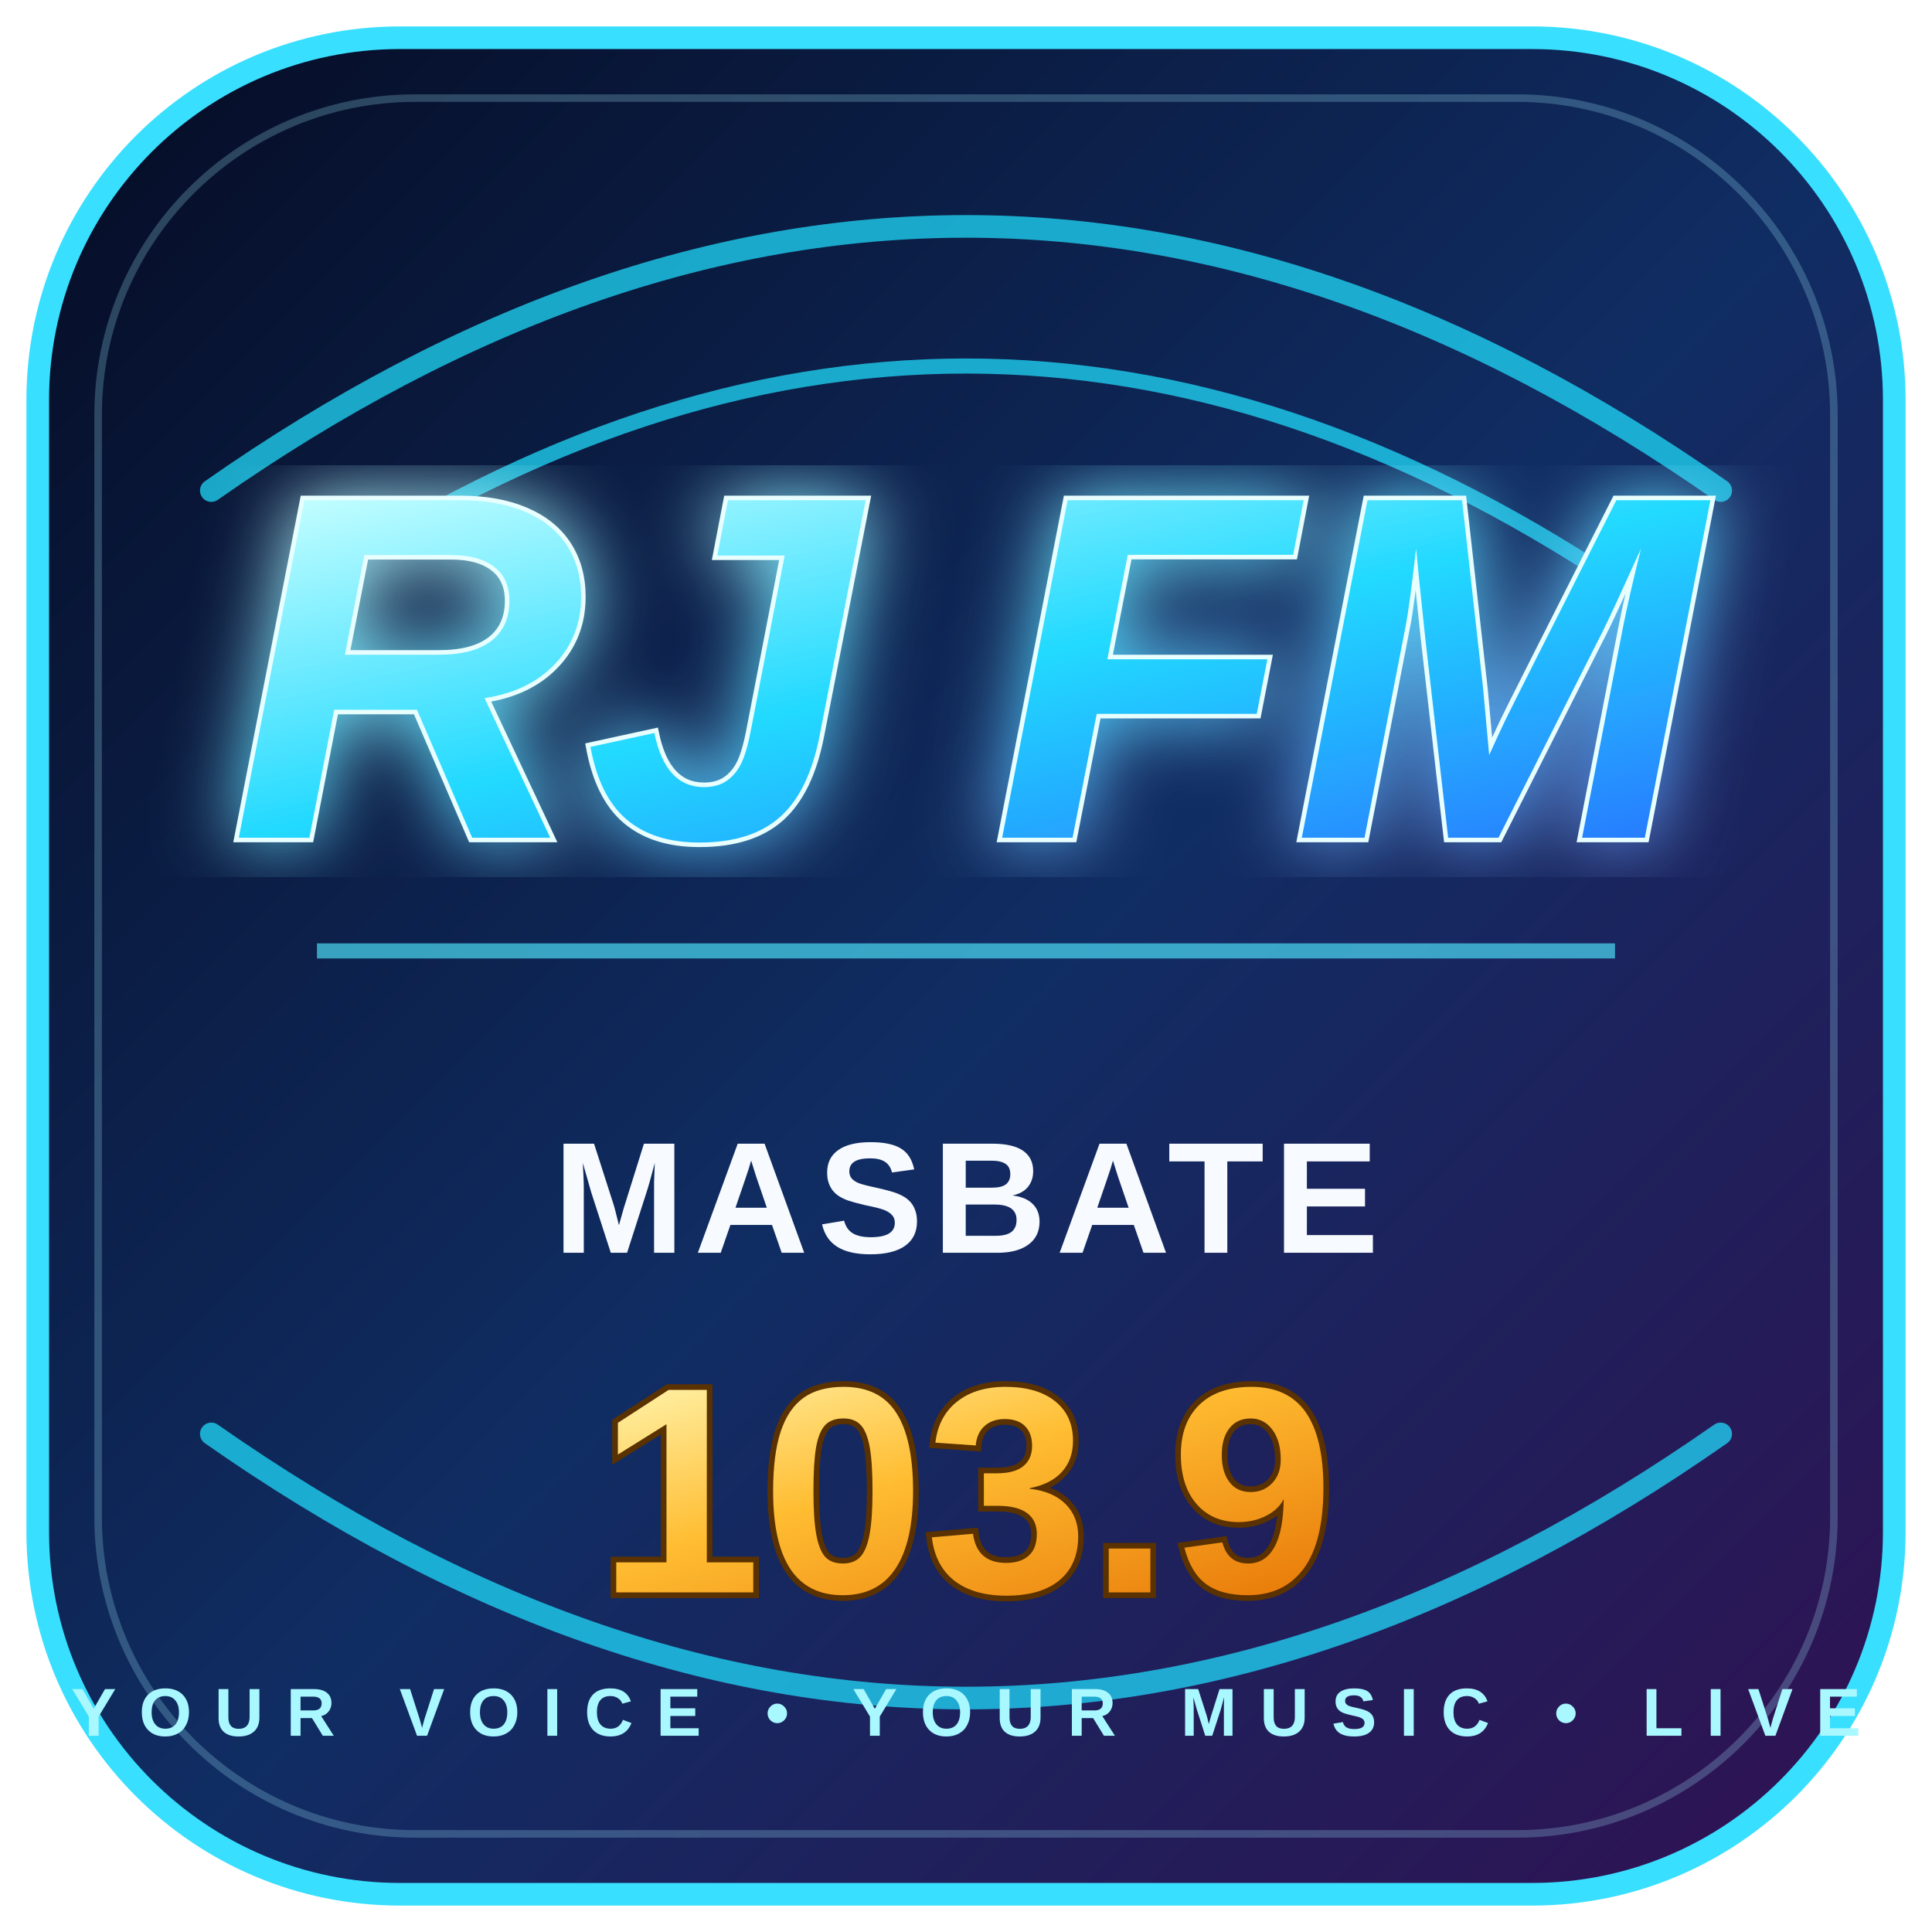
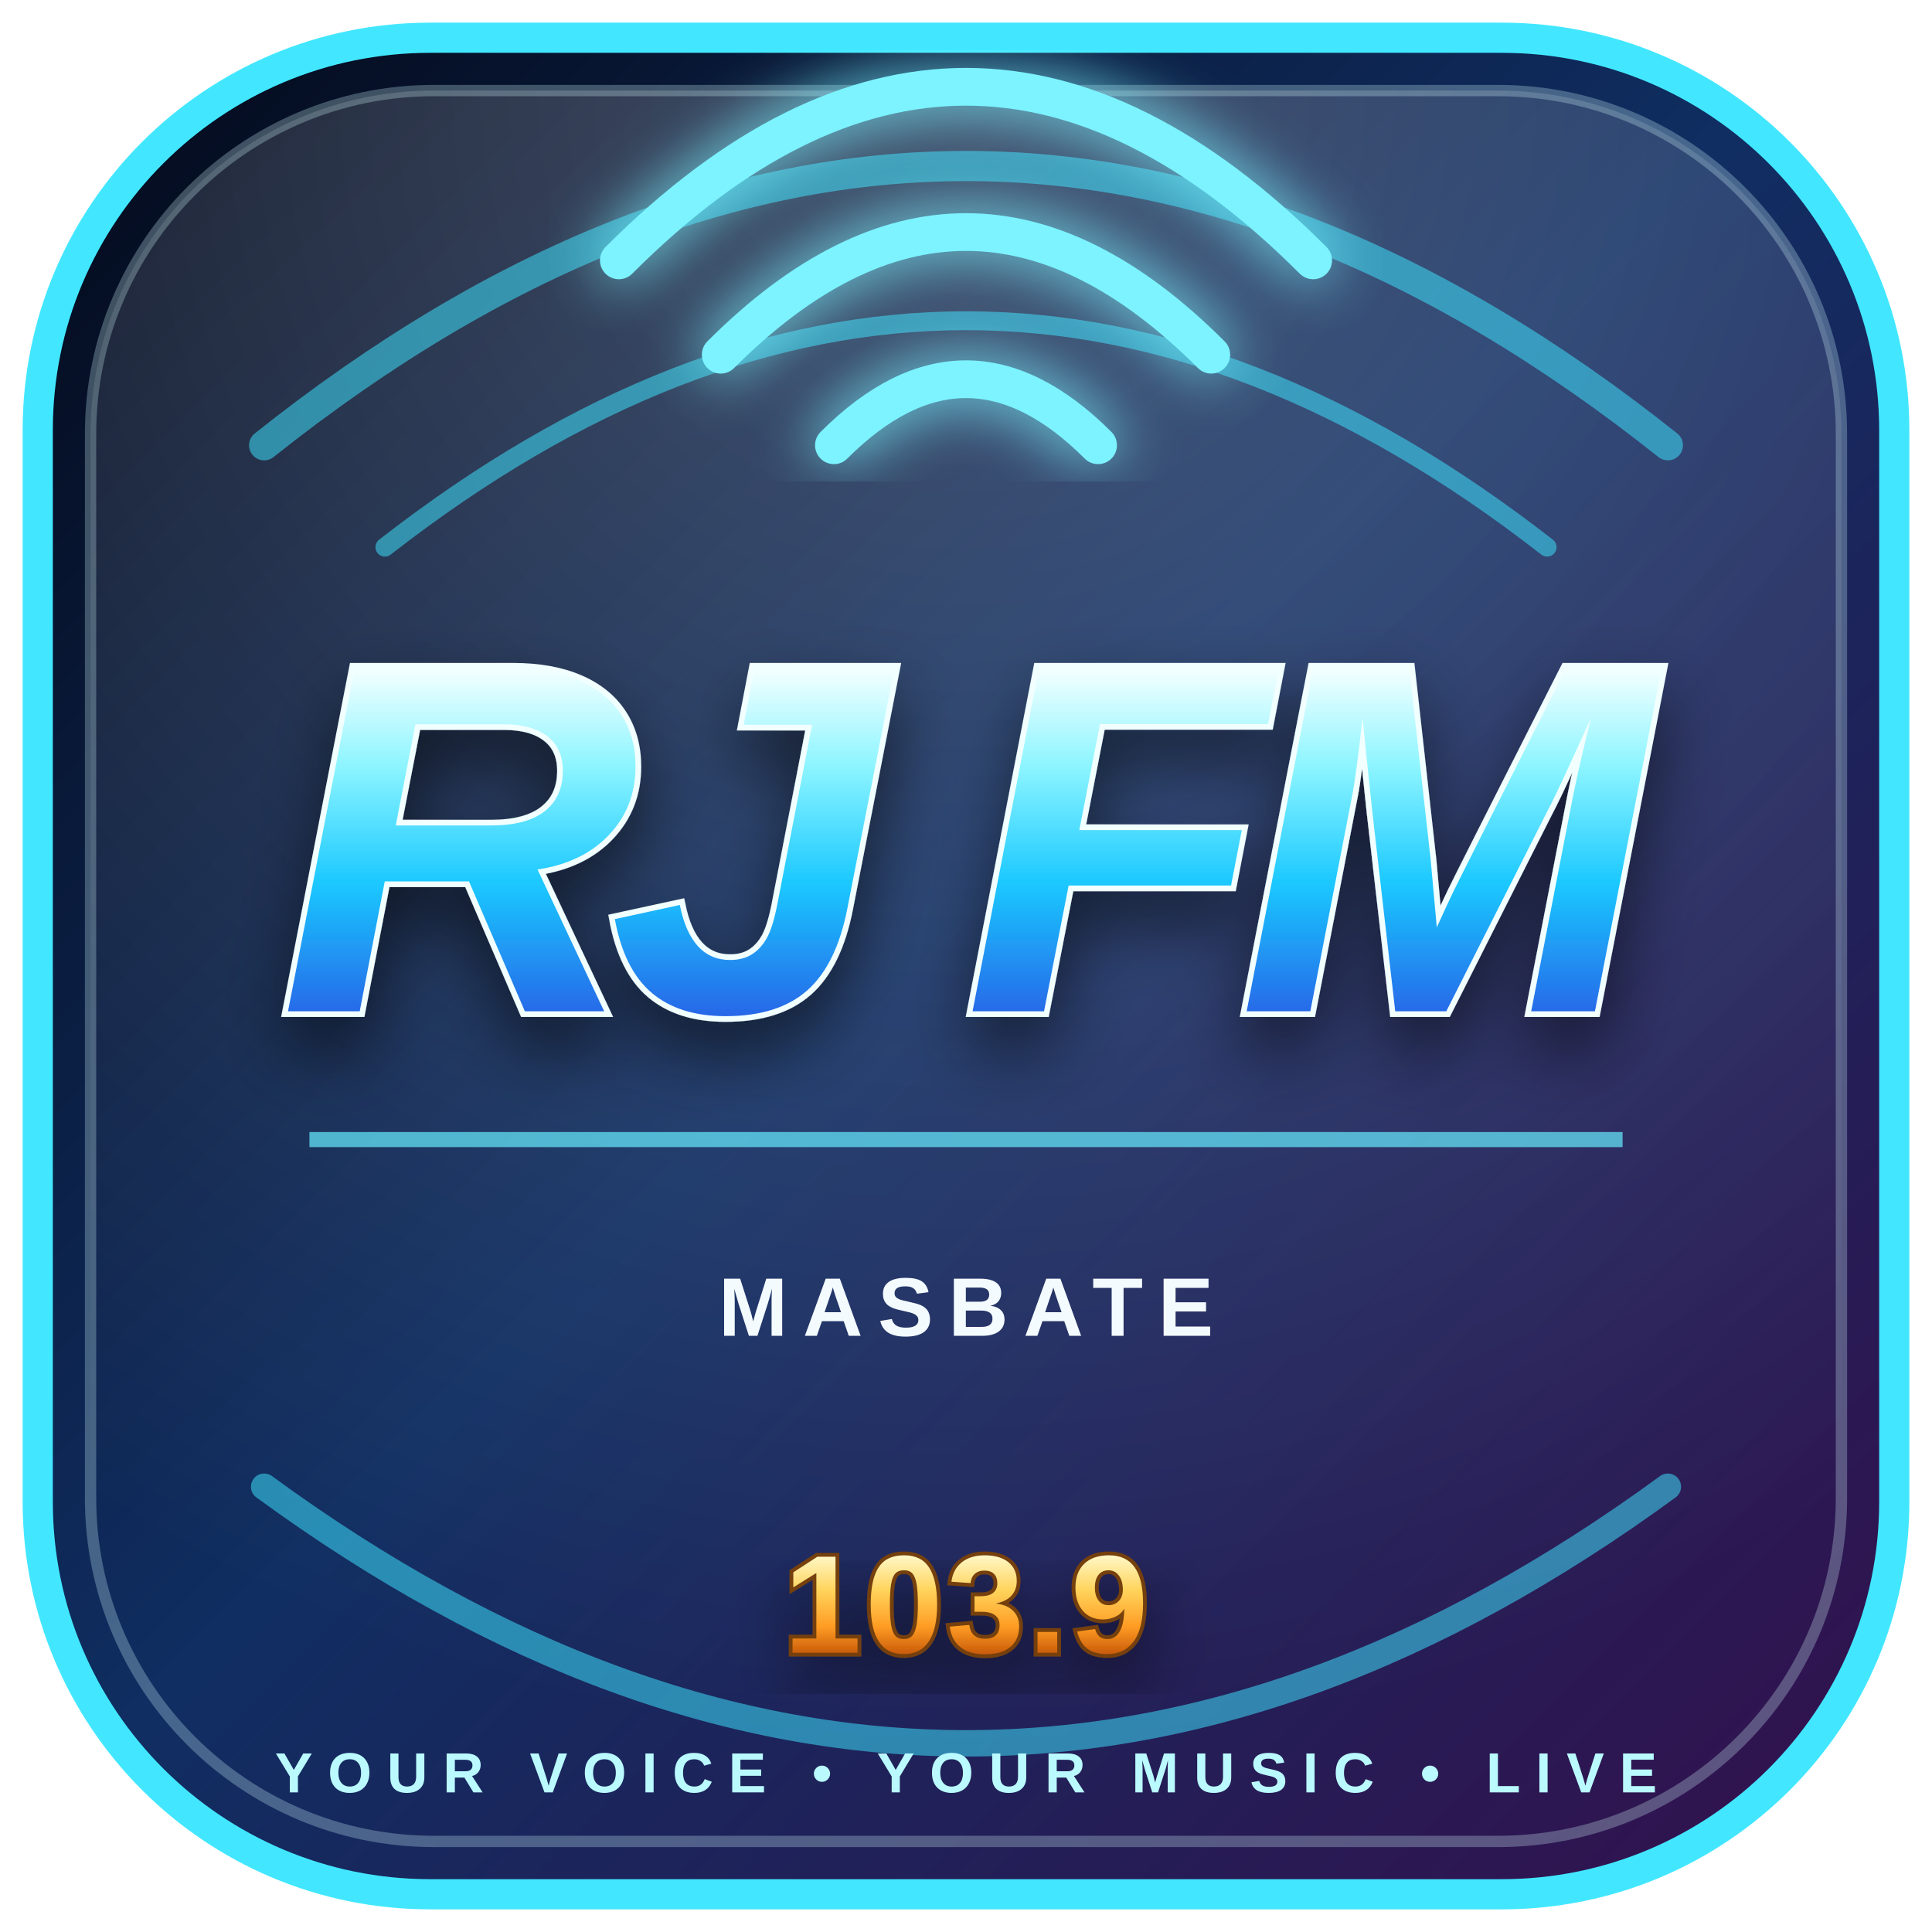
- <svg xmlns="http://www.w3.org/2000/svg" viewBox="0 0 256 256">
+ <svg xmlns="http://www.w3.org/2000/svg" viewBox="0 0 512 512" role="img" aria-label="RJ FM MASBATE 103.9">
  <defs>
    <linearGradient id="bg" x1="0" y1="0" x2="1" y2="1">
-       <stop stop-color="#050b22" />
-       <stop offset=".52" stop-color="#102d63" />
-       <stop offset="1" stop-color="#321052" />
+       <stop stop-color="#030817" />
+       <stop offset=".48" stop-color="#102e62" />
+       <stop offset="1" stop-color="#35104d" />
    </linearGradient>
-     <linearGradient id="gold" x1="0" y1="0" x2="1" y2="1">
-       <stop stop-color="#fff2a8" />
-       <stop offset=".42" stop-color="#ffbd32" />
-       <stop offset="1" stop-color="#e87908" />
+     <linearGradient id="cyan" x1="0" y1="0" x2="0" y2="1">
+       <stop stop-color="#f4ffff" />
+       <stop offset=".28" stop-color="#8df5ff" />
+       <stop offset=".62" stop-color="#1ac8ff" />
+       <stop offset="1" stop-color="#2767e8" />
    </linearGradient>
-     <linearGradient id="cyan" x1="0" y1="0" x2="1" y2="1">
-       <stop stop-color="#c9ffff" />
-       <stop offset=".5" stop-color="#21d9ff" />
-       <stop offset="1" stop-color="#2877ff" />
+     <linearGradient id="gold" x1="0" y1="0" x2="0" y2="1">
+       <stop stop-color="#fff8c8" />
+       <stop offset=".35" stop-color="#ffd45c" />
+       <stop offset=".72" stop-color="#ff9c24" />
+       <stop offset="1" stop-color="#c85a08" />
    </linearGradient>
+     <radialGradient id="shine" cx="50%" cy="0%" r="95%">
+       <stop stop-color="#fff" stop-opacity=".23" />
+       <stop offset="1" stop-color="#fff" stop-opacity="0" />
+     </radialGradient>
    <filter id="glow">
-       <feGaussianBlur stdDeviation="5" result="b" />
+       <feGaussianBlur stdDeviation="8" result="b" />
      <feMerge>
        <feMergeNode in="b" />
        <feMergeNode in="SourceGraphic" />
      </feMerge>
    </filter>
+     <filter id="shadow" x="-30%" y="-30%" width="160%" height="170%">
+       <feGaussianBlur in="SourceAlpha" stdDeviation="9" />
+       <feOffset dy="9" />
+       <feComponentTransfer>
+         <feFuncA type="linear" slope=".55" />
+       </feComponentTransfer>
+       <feMerge>
+         <feMergeNode />
+         <feMergeNode in="SourceGraphic" />
+       </feMerge>
+     </filter>
  </defs>
-   <rect x="5" y="5" width="246" height="246" rx="48" fill="url(#bg)" stroke="#39dfff" stroke-width="3" />
-   <rect x="13" y="13" width="230" height="230" rx="42" fill="none" stroke="#a5edff" stroke-opacity=".24" />
-   <g fill="none" stroke="#20dfff" stroke-linecap="round" opacity=".72">
-     <path d="M28 65Q128 -5 228 65" stroke-width="3" />
-     <path d="M42 77Q128 20 214 77" stroke-width="2" />
-     <path d="M28 190Q128 260 228 190" stroke-width="3" />
+   <rect x="10" y="10" width="492" height="492" rx="104" fill="url(#bg)" stroke="#42e7ff" stroke-width="8" />
+   <rect x="24" y="24" width="464" height="464" rx="91" fill="url(#shine)" stroke="#d4fbff" stroke-opacity=".28" stroke-width="3" />
+   <g fill="none" stroke="#3ee4ff" stroke-linecap="round" opacity=".52">
+     <path d="M70 118Q256 -30 442 118" stroke-width="8" />
+     <path d="M102 145Q256 25 410 145" stroke-width="5" />
+     <path d="M70 394Q256 530 442 394" stroke-width="7" />
  </g>
-   <g filter="url(#glow)" text-anchor="middle" font-family="Arial,sans-serif" font-style="italic" font-weight="900">
-     <text x="128" y="111" font-size="65" fill="url(#cyan)" stroke="#e8ffff" stroke-width="1.2" paint-order="stroke">RJ FM</text>
+   <g transform="translate(256 118)" fill="none" stroke="#7cf3ff" stroke-width="10" stroke-linecap="round" filter="url(#glow)">
+     <path d="M-35 0q35 -35 70 0" />
+     <path d="M-65 -24q65 -65 130 0" />
+     <path d="M-92 -49q92 -92 184 0" />
  </g>
-   <path d="M42 126H214" stroke="#50e8ff" stroke-opacity=".65" stroke-width="2" />
-   <text x="128" y="166" text-anchor="middle" font-family="Arial,sans-serif" font-weight="900" font-size="21" letter-spacing="1.2" fill="#f7fbff">MASBATE</text>
-   <text x="128" y="211" text-anchor="middle" font-family="Arial,sans-serif" font-weight="900" font-size="39" fill="url(#gold)" stroke="#5a3100" stroke-width="1.5" paint-order="stroke">103.9</text>
-   <text x="128" y="230" text-anchor="middle" font-family="Arial,sans-serif" font-weight="700" font-size="9" letter-spacing="3" fill="#a9f8ff">YOUR VOICE • YOUR MUSIC • LIVE</text>
+   <g text-anchor="middle" font-family="Arial,Helvetica,sans-serif" font-weight="900" font-style="italic" filter="url(#shadow)">
+     <text x="256" y="268" font-size="132" letter-spacing="-8" fill="url(#cyan)" stroke="#f1ffff" stroke-width="3" paint-order="stroke">RJ FM</text>
+   </g>
+   <path d="M82 302H430" stroke="#66edff" stroke-width="4" opacity=".7" />
+   <text x="256" y="354" text-anchor="middle" font-family="Arial,Helvetica,sans-serif" font-size="22" font-weight="900" letter-spacing="4" fill="#f3fbff">MASBATE</text>
+   <text x="256" y="438" text-anchor="middle" font-family="Arial,Helvetica,sans-serif" font-size="37" font-weight="900" letter-spacing="1" fill="url(#gold)" stroke="#75400c" stroke-width="2" paint-order="stroke" filter="url(#shadow)">103.9</text>
+   <text x="256" y="475" text-anchor="middle" font-family="Arial,Helvetica,sans-serif" font-size="15" font-weight="700" letter-spacing="4" fill="#bafaff">YOUR VOICE • YOUR MUSIC • LIVE</text>
</svg>
